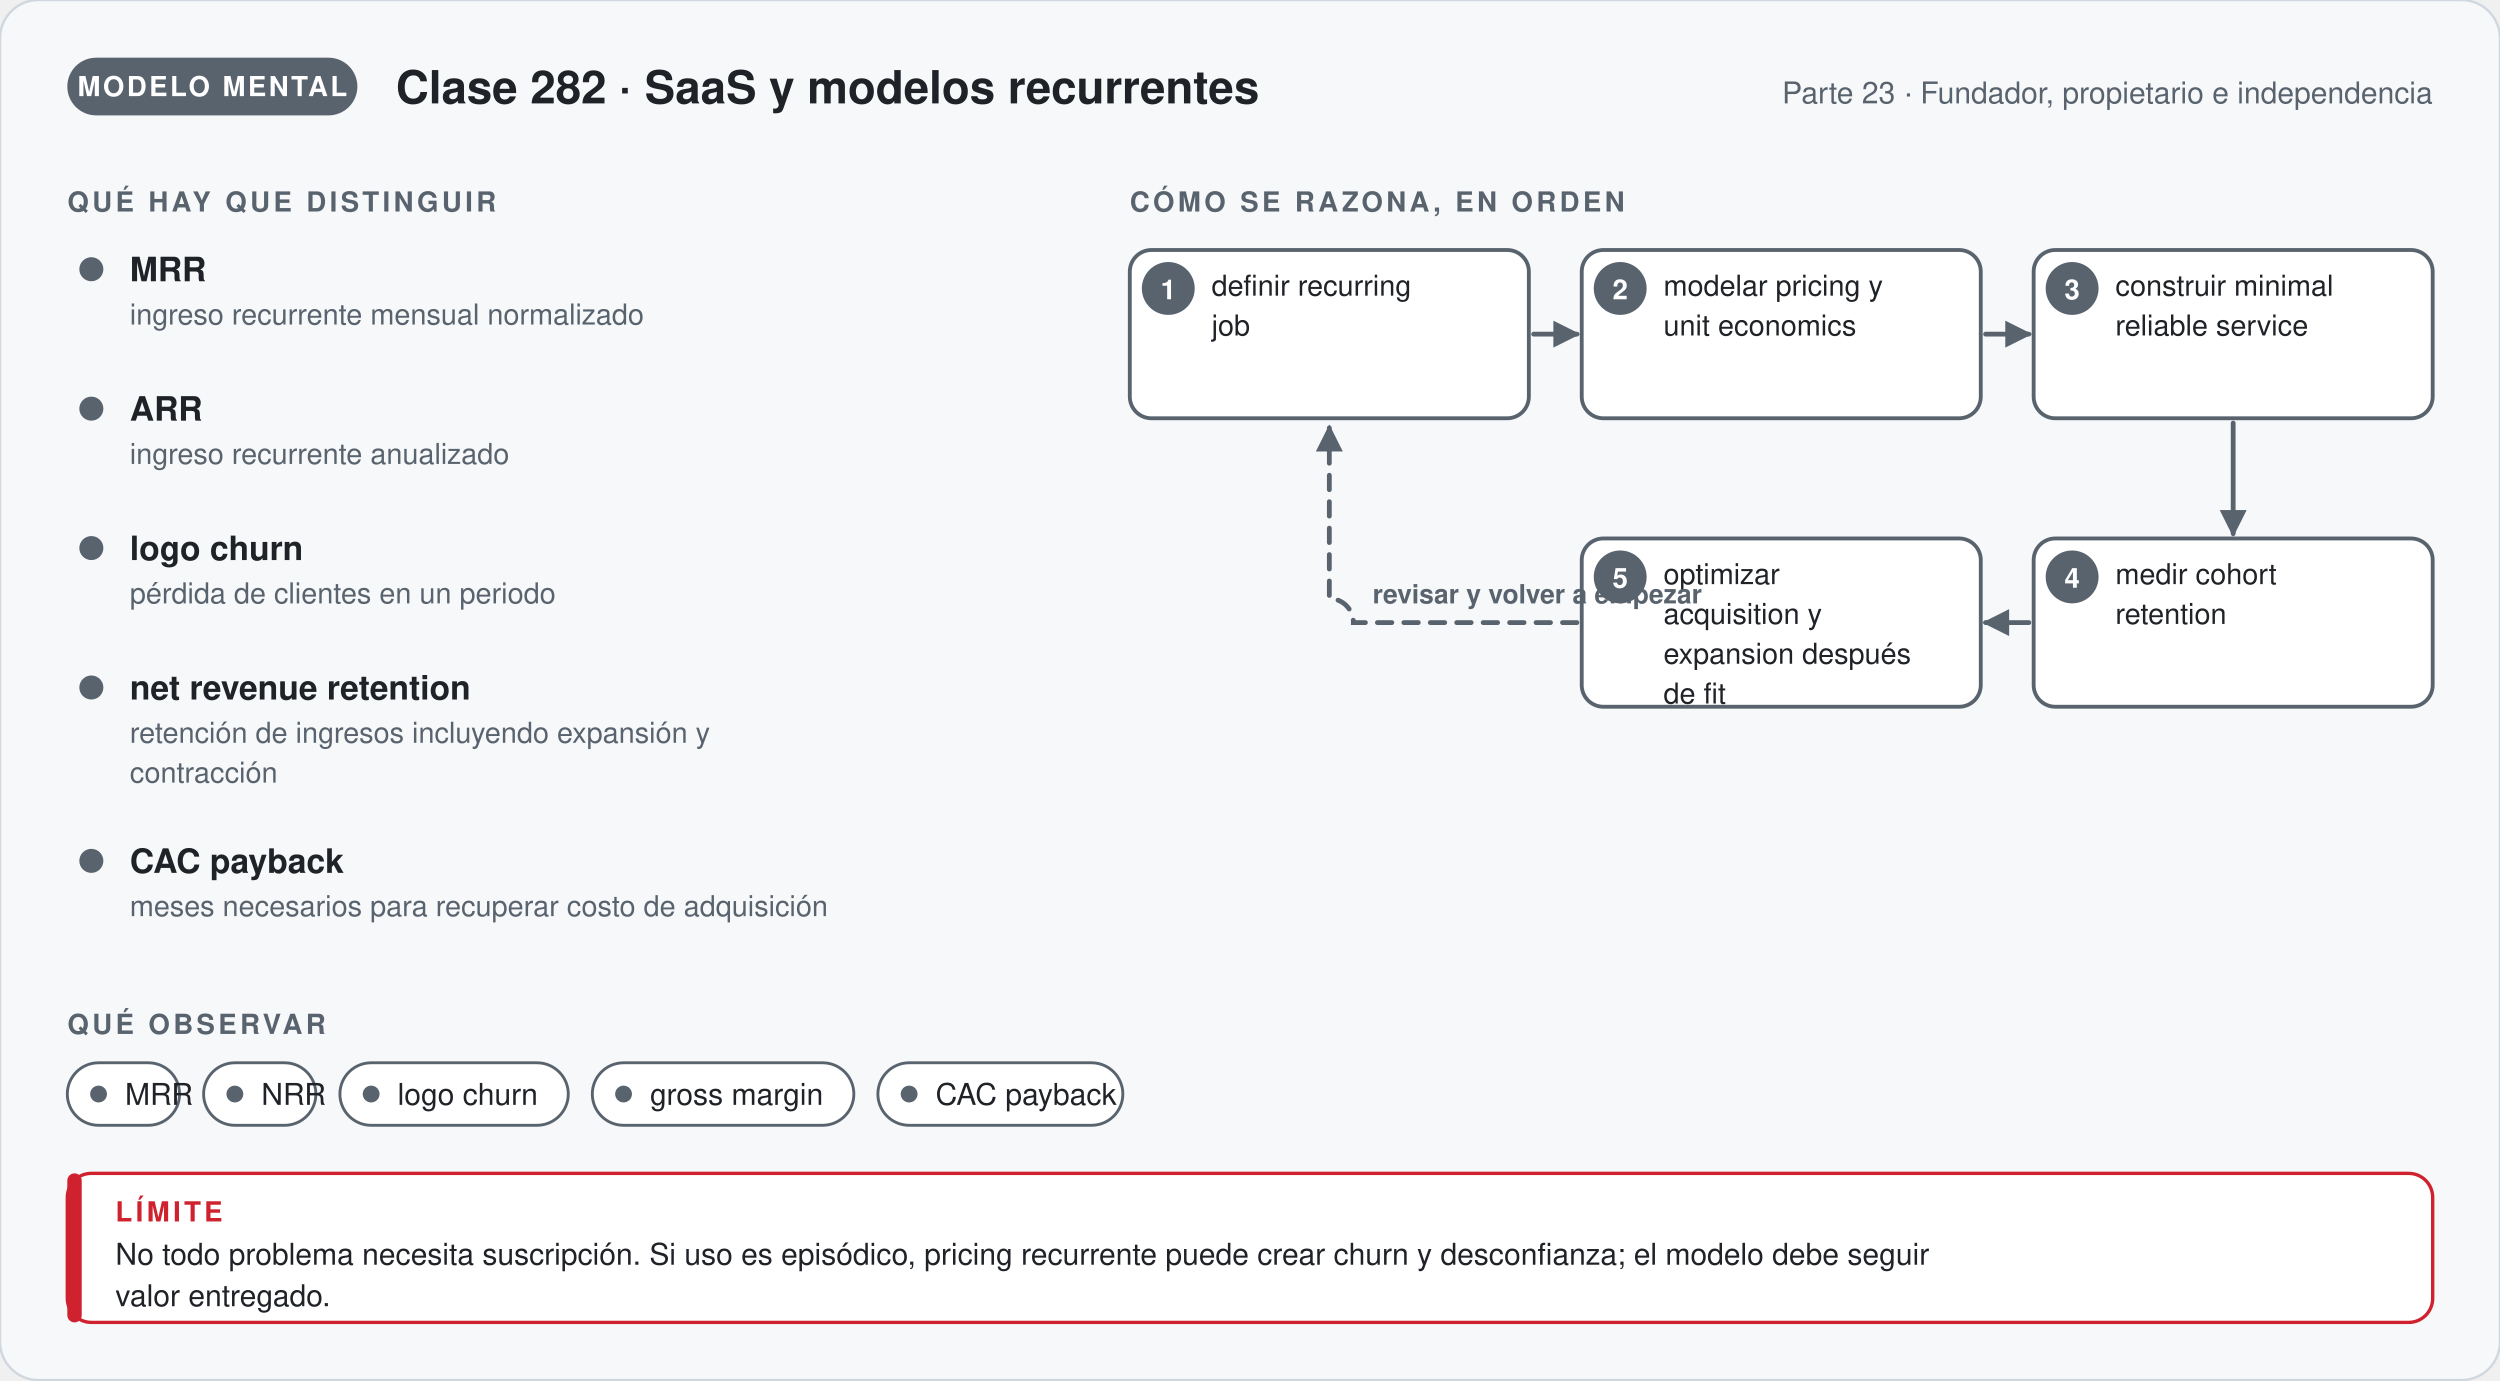
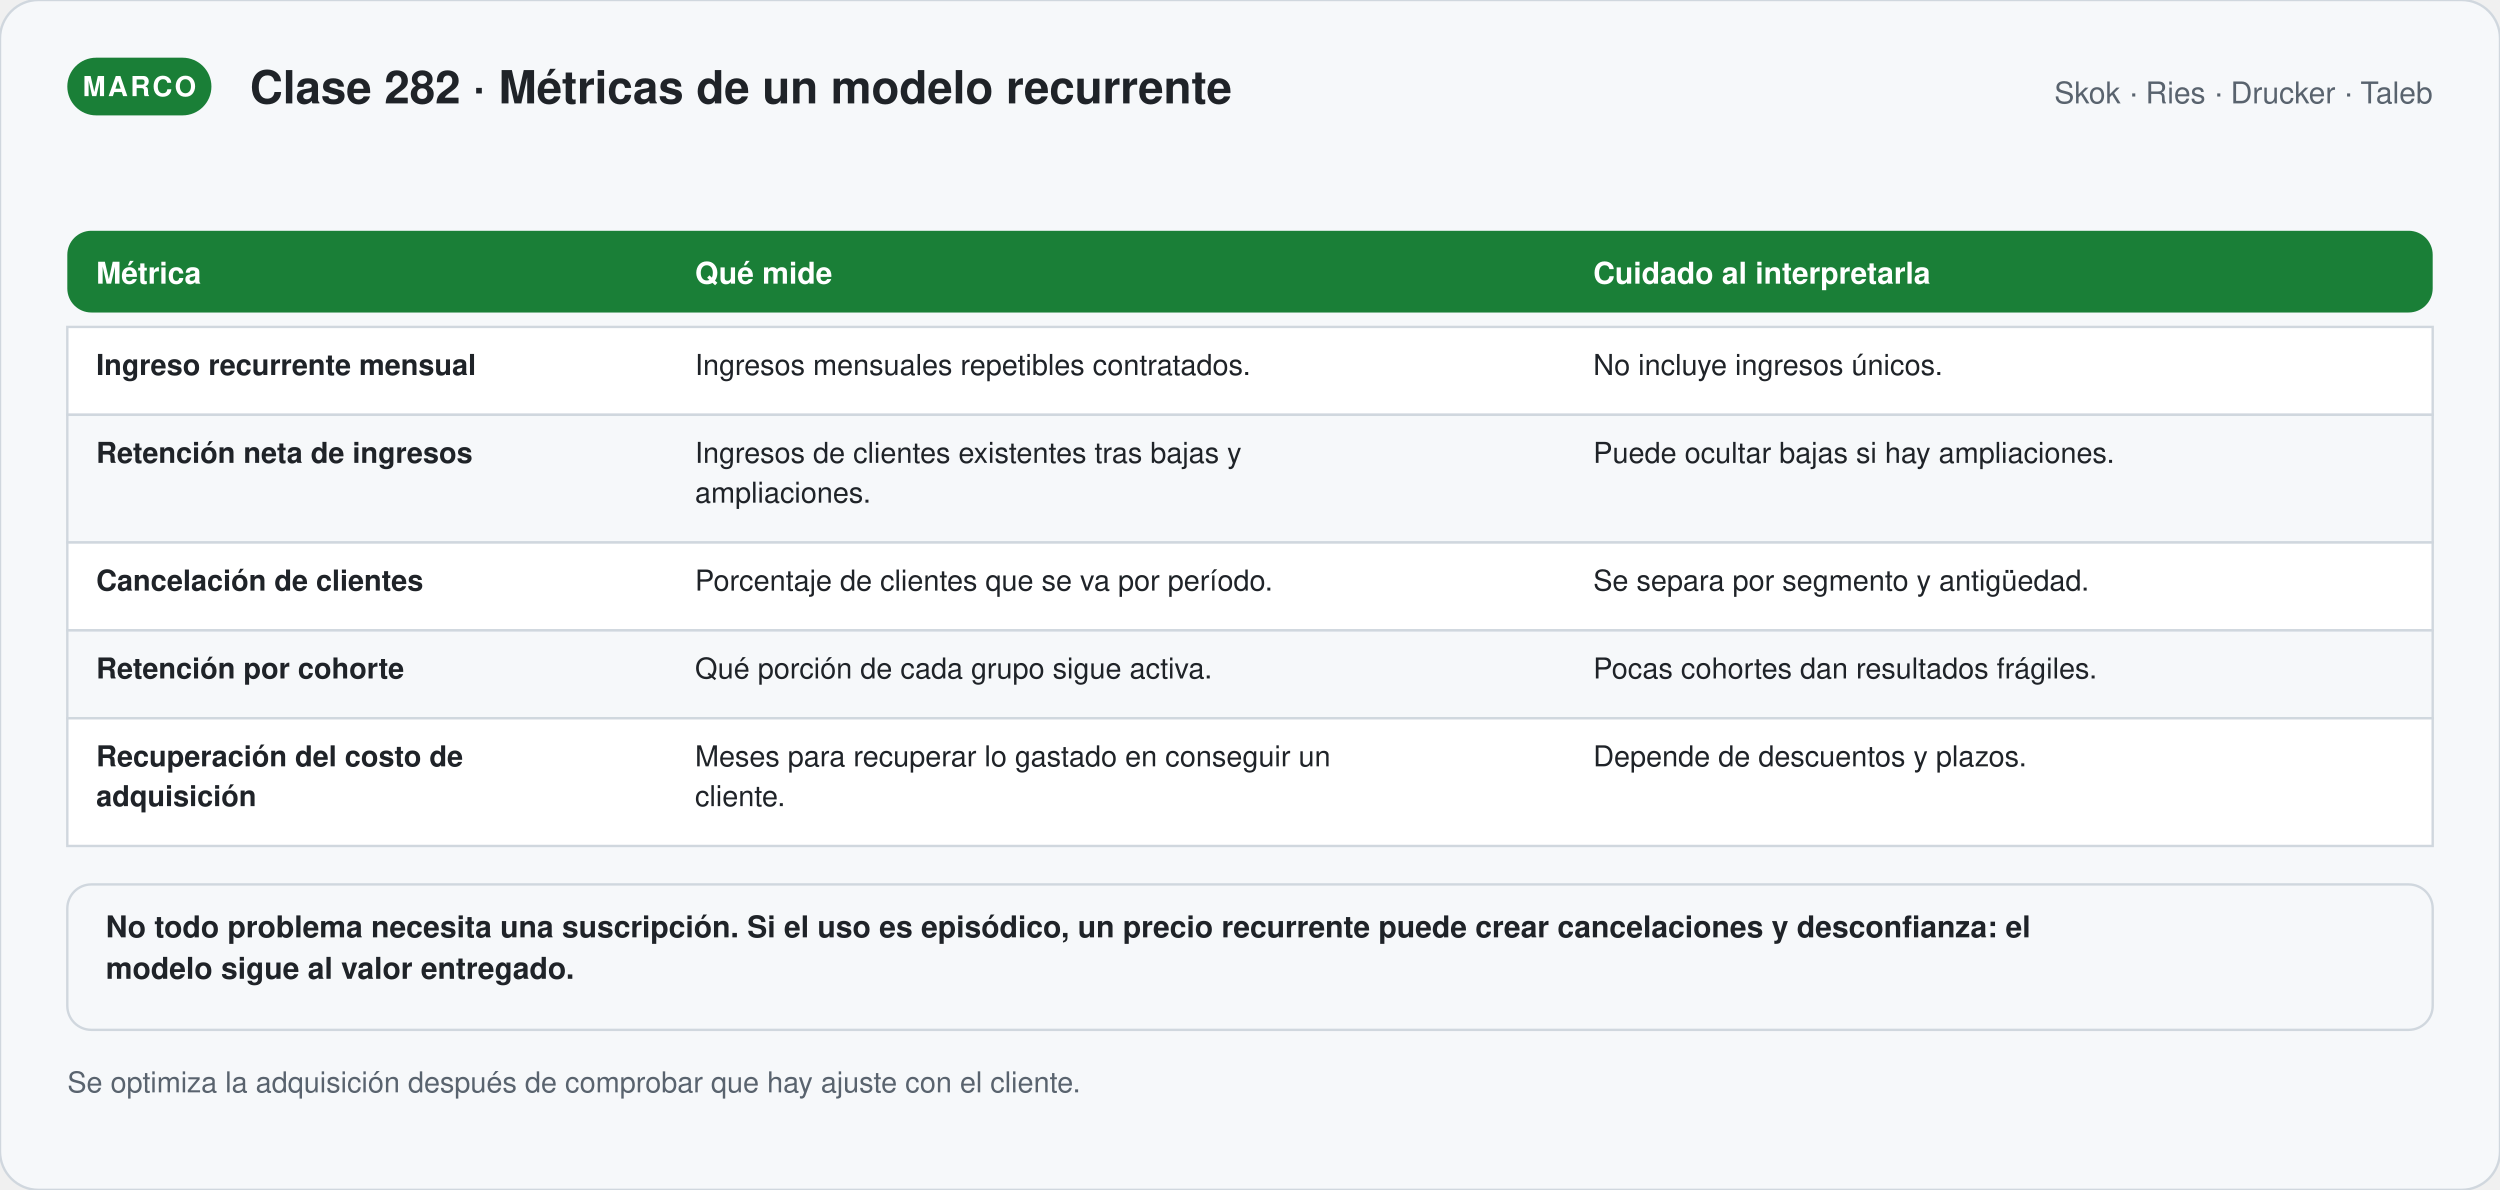
- <svg xmlns="http://www.w3.org/2000/svg" viewBox="0 0 1040 574.12" width="1040" role="img" aria-labelledby="t-g282 d-g282" font-family="'Segoe UI', 'Helvetica Neue', Helvetica, Arial, sans-serif">
+ <svg xmlns="http://www.w3.org/2000/svg" viewBox="0 0 1040 494.98" width="1040" role="img" aria-labelledby="t-s282 d-s282" font-family="'Segoe UI', 'Helvetica Neue', Helvetica, Arial, sans-serif">
  <defs>
-     <marker id="p-g282" viewBox="0 0 10 10" refX="8" refY="5" markerWidth="7" markerHeight="7" orient="auto">
+     <marker id="p-s282" viewBox="0 0 10 10" refX="8" refY="5" markerWidth="7" markerHeight="7" orient="auto">
      <path d="M1,1 L9,5 L1,9 Z" fill="#59636e" />
    </marker>
  </defs>
-   <rect width="1040" height="574.12" rx="16" fill="#f6f8fa" stroke="#d0d7de" />
-   <rect x="28" y="24" width="120.67" height="24" rx="12" fill="#59636e" />
-   <text x="88.335" y="40" font-size="11.5" font-weight="700" fill="#ffffff" text-anchor="middle" letter-spacing="1">MODELO MENTAL</text>
-   <text x="164.67" y="43" font-size="19" font-weight="700" fill="#1f2328" text-anchor="start">Clase 282 · SaaS y modelos recurrentes</text>
-   <text x="1012" y="43" font-size="12.5" font-weight="400" fill="#59636e" text-anchor="end">Parte 23 · Fundador, propietario e independencia</text>
-   <text x="28" y="88" font-size="11.5" font-weight="700" fill="#59636e" text-anchor="start" letter-spacing="1.4">QUÉ HAY QUE DISTINGUIR</text>
-   <circle cx="38" cy="112" r="5" fill="#59636e" />
-   <text x="54" y="117" font-size="14" font-weight="700" fill="#1f2328" text-anchor="start">MRR</text>
-   <text x="54" y="135" font-size="12" font-weight="400" fill="#59636e" text-anchor="start">ingreso recurrente mensual normalizado</text>
-   <circle cx="38" cy="170" r="5" fill="#59636e" />
-   <text x="54" y="175" font-size="14" font-weight="700" fill="#1f2328" text-anchor="start">ARR</text>
-   <text x="54" y="193" font-size="12" font-weight="400" fill="#59636e" text-anchor="start">ingreso recurrente anualizado</text>
-   <circle cx="38" cy="228" r="5" fill="#59636e" />
-   <text x="54" y="233" font-size="14" font-weight="700" fill="#1f2328" text-anchor="start">logo churn</text>
-   <text x="54" y="251" font-size="12" font-weight="400" fill="#59636e" text-anchor="start">pérdida de clientes en un periodo</text>
-   <circle cx="38" cy="286" r="5" fill="#59636e" />
-   <text x="54" y="291" font-size="14" font-weight="700" fill="#1f2328" text-anchor="start">net revenue retention</text>
-   <text x="54" y="309" font-size="12" font-weight="400" fill="#59636e" text-anchor="start">retención de ingresos incluyendo expansión y</text>
-   <text x="54" y="325.56" font-size="12" font-weight="400" fill="#59636e" text-anchor="start">contracción</text>
-   <circle cx="38" cy="358.12" r="5" fill="#59636e" />
-   <text x="54" y="363.12" font-size="14" font-weight="700" fill="#1f2328" text-anchor="start">CAC payback</text>
-   <text x="54" y="381.12" font-size="12" font-weight="400" fill="#59636e" text-anchor="start">meses necesarios para recuperar costo de adquisición</text>
-   <text x="470" y="88" font-size="11.5" font-weight="700" fill="#59636e" text-anchor="start" letter-spacing="1.4">CÓMO SE RAZONA, EN ORDEN</text>
-   <rect x="470" y="104" width="166" height="70" rx="9" fill="#ffffff" stroke="#59636e" stroke-width="1.6" />
-   <circle cx="486.0" cy="120" r="11" fill="#59636e" />
-   <text x="486" y="124.5" font-size="11.5" font-weight="700" fill="#ffffff" text-anchor="middle">1</text>
-   <text x="504" y="123" font-size="12" font-weight="400" fill="#1f2328" text-anchor="start">definir recurring</text>
-   <text x="504" y="139.56" font-size="12" font-weight="400" fill="#1f2328" text-anchor="start">job</text>
-   <rect x="658" y="104" width="166" height="70" rx="9" fill="#ffffff" stroke="#59636e" stroke-width="1.6" />
-   <circle cx="674.0" cy="120" r="11" fill="#59636e" />
-   <text x="674" y="124.5" font-size="11.5" font-weight="700" fill="#ffffff" text-anchor="middle">2</text>
-   <text x="692" y="123" font-size="12" font-weight="400" fill="#1f2328" text-anchor="start">modelar pricing y</text>
-   <text x="692" y="139.56" font-size="12" font-weight="400" fill="#1f2328" text-anchor="start">unit economics</text>
-   <rect x="846" y="104" width="166" height="70" rx="9" fill="#ffffff" stroke="#59636e" stroke-width="1.6" />
-   <circle cx="862.0" cy="120" r="11" fill="#59636e" />
-   <text x="862" y="124.5" font-size="11.5" font-weight="700" fill="#ffffff" text-anchor="middle">3</text>
-   <text x="880" y="123" font-size="12" font-weight="400" fill="#1f2328" text-anchor="start">construir minimal</text>
-   <text x="880" y="139.56" font-size="12" font-weight="400" fill="#1f2328" text-anchor="start">reliable service</text>
-   <rect x="846" y="224" width="166" height="70" rx="9" fill="#ffffff" stroke="#59636e" stroke-width="1.6" />
-   <circle cx="862.0" cy="240" r="11" fill="#59636e" />
-   <text x="862" y="244.5" font-size="11.5" font-weight="700" fill="#ffffff" text-anchor="middle">4</text>
-   <text x="880" y="243" font-size="12" font-weight="400" fill="#1f2328" text-anchor="start">medir cohort</text>
-   <text x="880" y="259.56" font-size="12" font-weight="400" fill="#1f2328" text-anchor="start">retention</text>
-   <rect x="658" y="224" width="166" height="70" rx="9" fill="#ffffff" stroke="#59636e" stroke-width="1.6" />
-   <circle cx="674.0" cy="240" r="11" fill="#59636e" />
-   <text x="674" y="244.5" font-size="11.5" font-weight="700" fill="#ffffff" text-anchor="middle">5</text>
-   <text x="692" y="243" font-size="12" font-weight="400" fill="#1f2328" text-anchor="start">optimizar</text>
-   <text x="692" y="259.56" font-size="12" font-weight="400" fill="#1f2328" text-anchor="start">acquisition y</text>
-   <text x="692" y="276.12" font-size="12" font-weight="400" fill="#1f2328" text-anchor="start">expansion después</text>
-   <text x="692" y="292.68" font-size="12" font-weight="400" fill="#1f2328" text-anchor="start">de fit</text>
-   <path d="M638,139 L656,139" stroke="#59636e" stroke-width="2" fill="none" stroke-linecap="round" marker-end="url(#p-g282)" />
-   <path d="M826,139 L844,139" stroke="#59636e" stroke-width="2" fill="none" stroke-linecap="round" marker-end="url(#p-g282)" />
-   <path d="M929,176 L929,222" stroke="#59636e" stroke-width="2" fill="none" stroke-linecap="round" marker-end="url(#p-g282)" />
-   <path d="M844,259 L826,259" stroke="#59636e" stroke-width="2" fill="none" stroke-linecap="round" marker-end="url(#p-g282)" />
-   <path d="M656.0,259.0 H563.0 a10,10 0 0 0 -10,-10 V178" stroke="#59636e" stroke-width="2" fill="none" stroke-dasharray="6 5" stroke-linecap="round" marker-end="url(#p-g282)" />
-   <text x="571" y="251" font-size="11" font-weight="600" fill="#59636e" text-anchor="start">revisar y volver a empezar</text>
-   <text x="28" y="430.12" font-size="11.5" font-weight="700" fill="#59636e" text-anchor="start" letter-spacing="1.4">QUÉ OBSERVAR</text>
-   <rect x="28" y="442.12" width="46.7" height="26" rx="13" fill="#ffffff" stroke="#59636e" stroke-width="1.2" />
-   <circle cx="41" cy="455.12" r="3.5" fill="#59636e" />
-   <text x="52" y="459.62" font-size="12.5" font-weight="400" fill="#1f2328" text-anchor="start">MRR</text>
-   <rect x="84.7" y="442.12" width="46.7" height="26" rx="13" fill="#ffffff" stroke="#59636e" stroke-width="1.2" />
-   <circle cx="97.7" cy="455.12" r="3.5" fill="#59636e" />
-   <text x="108.7" y="459.62" font-size="12.5" font-weight="400" fill="#1f2328" text-anchor="start">NRR</text>
-   <rect x="141.4" y="442.12" width="95" height="26" rx="13" fill="#ffffff" stroke="#59636e" stroke-width="1.2" />
-   <circle cx="154.4" cy="455.12" r="3.5" fill="#59636e" />
-   <text x="165.4" y="459.62" font-size="12.5" font-weight="400" fill="#1f2328" text-anchor="start">logo churn</text>
-   <rect x="246.4" y="442.12" width="108.8" height="26" rx="13" fill="#ffffff" stroke="#59636e" stroke-width="1.2" />
-   <circle cx="259.4" cy="455.12" r="3.5" fill="#59636e" />
-   <text x="270.4" y="459.62" font-size="12.5" font-weight="400" fill="#1f2328" text-anchor="start">gross margin</text>
-   <rect x="365.2" y="442.12" width="101.9" height="26" rx="13" fill="#ffffff" stroke="#59636e" stroke-width="1.2" />
-   <circle cx="378.2" cy="455.12" r="3.5" fill="#59636e" />
-   <text x="389.2" y="459.62" font-size="12.5" font-weight="400" fill="#1f2328" text-anchor="start">CAC payback</text>
-   <rect x="28" y="488.12" width="984" height="62" rx="10" fill="#ffffff" stroke="#cf222e" stroke-width="1.4" />
-   <rect x="28" y="488.12" width="6" height="62" rx="3" fill="#cf222e" />
-   <text x="48" y="508.12" font-size="11.5" font-weight="700" fill="#cf222e" text-anchor="start" letter-spacing="1.4">LÍMITE</text>
-   <text x="48" y="526.12" font-size="12.5" font-weight="400" fill="#1f2328" text-anchor="start">No todo problema necesita suscripción. Si uso es episódico, pricing recurrente puede crear churn y desconfianza; el modelo debe seguir</text>
-   <text x="48" y="543.37" font-size="12.5" font-weight="400" fill="#1f2328" text-anchor="start">valor entregado.</text>
+   <rect width="1040" height="494.98" rx="16" fill="#f6f8fa" stroke="#d0d7de" />
+   <rect x="28" y="24" width="59.95" height="24" rx="12" fill="#1a7f37" />
+   <text x="57.975" y="40" font-size="11.5" font-weight="700" fill="#ffffff" text-anchor="middle" letter-spacing="1">MARCO</text>
+   <text x="103.95" y="43" font-size="19" font-weight="700" fill="#1f2328" text-anchor="start">Clase 282 · Métricas de un modelo recurrente</text>
+   <text x="1012" y="43" font-size="12.5" font-weight="400" fill="#59636e" text-anchor="end">Skok · Ries · Drucker · Taleb</text>
+   <rect x="28" y="96" width="984" height="34" rx="10" fill="#1a7f37" />
+   <text x="40" y="118" font-size="12.5" font-weight="700" fill="#ffffff" text-anchor="start">Métrica</text>
+   <text x="289.114" y="118" font-size="12.5" font-weight="700" fill="#ffffff" text-anchor="start">Qué mide</text>
+   <text x="662.785" y="118" font-size="12.5" font-weight="700" fill="#ffffff" text-anchor="start">Cuidado al interpretarla</text>
+   <rect x="28" y="136" width="984" height="36.56" rx="0" fill="#ffffff" stroke="#d0d7de" stroke-width="1" />
+   <text x="40" y="156" font-size="12" font-weight="700" fill="#1f2328" text-anchor="start">Ingreso recurrente mensual</text>
+   <text x="289.114" y="156" font-size="12" font-weight="400" fill="#1f2328" text-anchor="start">Ingresos mensuales repetibles contratados.</text>
+   <text x="662.785" y="156" font-size="12" font-weight="400" fill="#1f2328" text-anchor="start">No incluye ingresos únicos.</text>
+   <rect x="28" y="172.56" width="984" height="53.12" rx="0" fill="#f6f8fa" stroke="#d0d7de" stroke-width="1" />
+   <text x="40" y="192.56" font-size="12" font-weight="700" fill="#1f2328" text-anchor="start">Retención neta de ingresos</text>
+   <text x="289.114" y="192.56" font-size="12" font-weight="400" fill="#1f2328" text-anchor="start">Ingresos de clientes existentes tras bajas y</text>
+   <text x="289.114" y="209.12" font-size="12" font-weight="400" fill="#1f2328" text-anchor="start">ampliaciones.</text>
+   <text x="662.785" y="192.56" font-size="12" font-weight="400" fill="#1f2328" text-anchor="start">Puede ocultar bajas si hay ampliaciones.</text>
+   <rect x="28" y="225.68" width="984" height="36.56" rx="0" fill="#ffffff" stroke="#d0d7de" stroke-width="1" />
+   <text x="40" y="245.68" font-size="12" font-weight="700" fill="#1f2328" text-anchor="start">Cancelación de clientes</text>
+   <text x="289.114" y="245.68" font-size="12" font-weight="400" fill="#1f2328" text-anchor="start">Porcentaje de clientes que se va por período.</text>
+   <text x="662.785" y="245.68" font-size="12" font-weight="400" fill="#1f2328" text-anchor="start">Se separa por segmento y antigüedad.</text>
+   <rect x="28" y="262.24" width="984" height="36.56" rx="0" fill="#f6f8fa" stroke="#d0d7de" stroke-width="1" />
+   <text x="40" y="282.24" font-size="12" font-weight="700" fill="#1f2328" text-anchor="start">Retención por cohorte</text>
+   <text x="289.114" y="282.24" font-size="12" font-weight="400" fill="#1f2328" text-anchor="start">Qué porción de cada grupo sigue activa.</text>
+   <text x="662.785" y="282.24" font-size="12" font-weight="400" fill="#1f2328" text-anchor="start">Pocas cohortes dan resultados frágiles.</text>
+   <rect x="28" y="298.8" width="984" height="53.12" rx="0" fill="#ffffff" stroke="#d0d7de" stroke-width="1" />
+   <text x="40" y="318.8" font-size="12" font-weight="700" fill="#1f2328" text-anchor="start">Recuperación del costo de</text>
+   <text x="40" y="335.36" font-size="12" font-weight="700" fill="#1f2328" text-anchor="start">adquisición</text>
+   <text x="289.114" y="318.8" font-size="12" font-weight="400" fill="#1f2328" text-anchor="start">Meses para recuperar lo gastado en conseguir un</text>
+   <text x="289.114" y="335.36" font-size="12" font-weight="400" fill="#1f2328" text-anchor="start">cliente.</text>
+   <text x="662.785" y="318.8" font-size="12" font-weight="400" fill="#1f2328" text-anchor="start">Depende de descuentos y plazos.</text>
+   <rect x="28" y="367.92" width="984" height="60.5" rx="10" fill="#f6f8fa" stroke="#d0d7de" stroke-width="1" />
+   <text x="44" y="389.92" font-size="12.5" font-weight="600" fill="#1f2328" text-anchor="start">No todo problema necesita una suscripción. Si el uso es episódico, un precio recurrente puede crear cancelaciones y desconfianza: el</text>
+   <text x="44" y="407.17" font-size="12.5" font-weight="600" fill="#1f2328" text-anchor="start">modelo sigue al valor entregado.</text>
+   <text x="28" y="454.42" font-size="12" font-weight="400" fill="#59636e" text-anchor="start">Se optimiza la adquisición después de comprobar que hay ajuste con el cliente.</text>
</svg>
